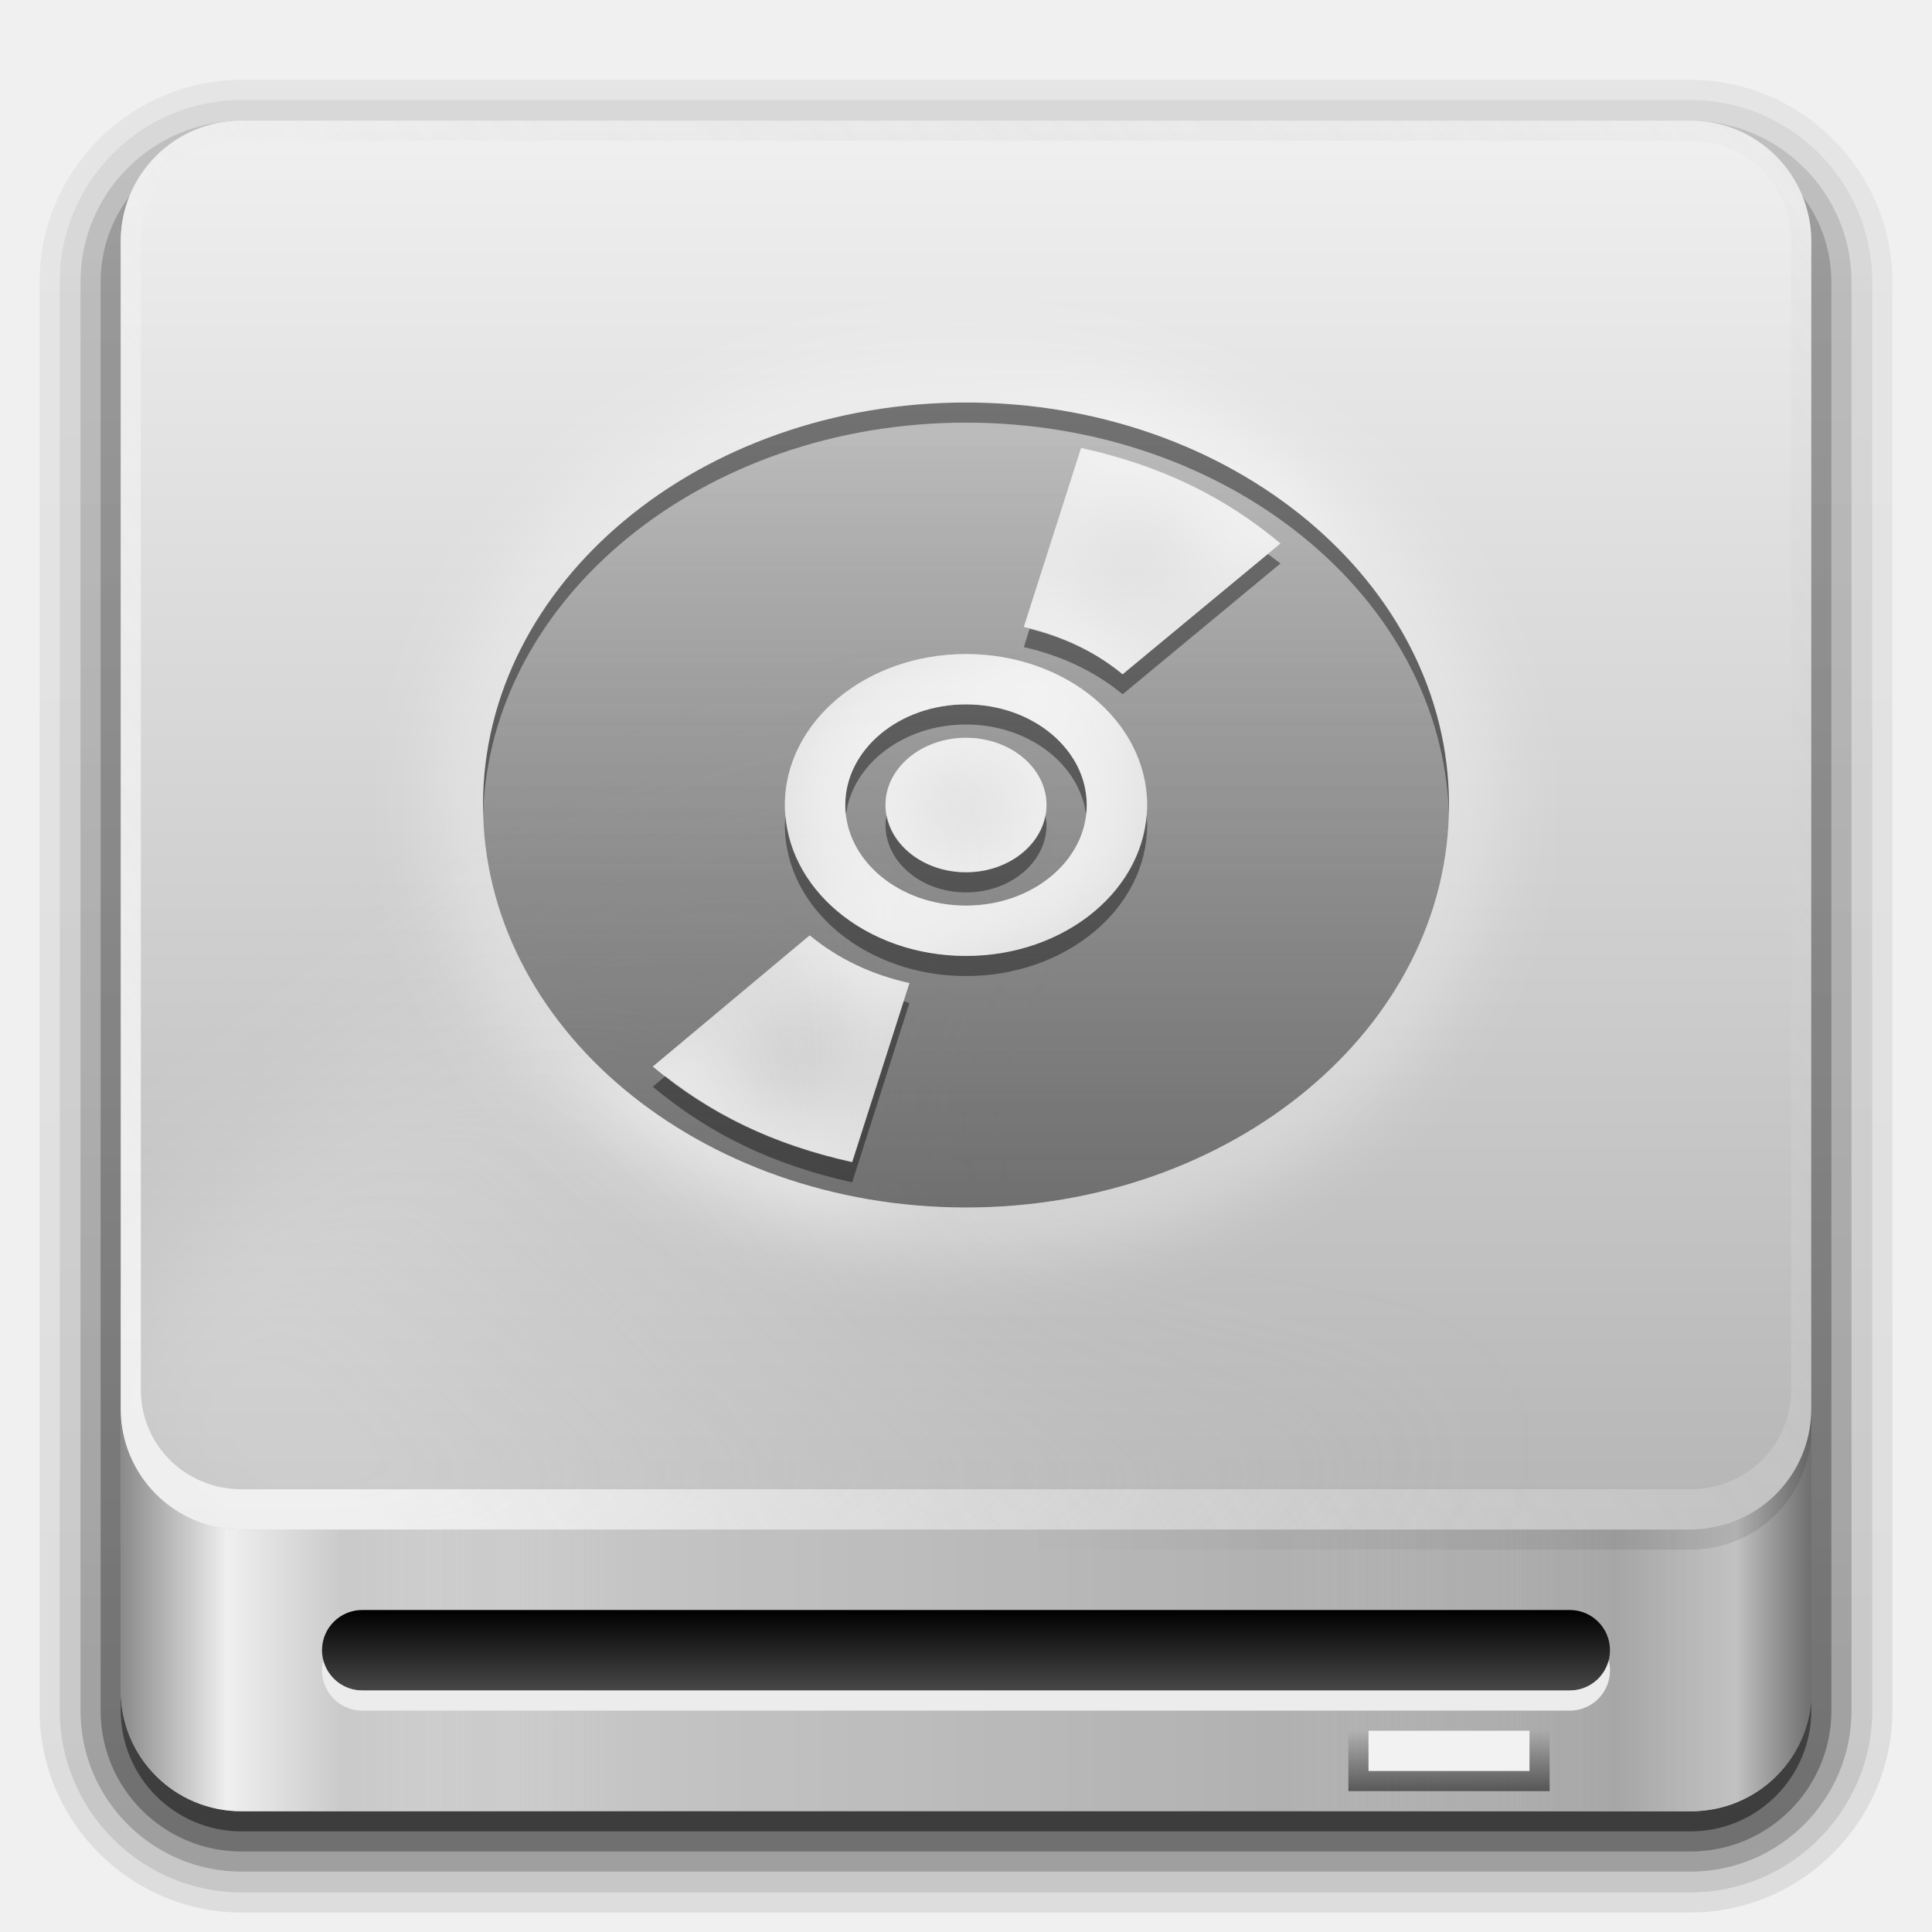
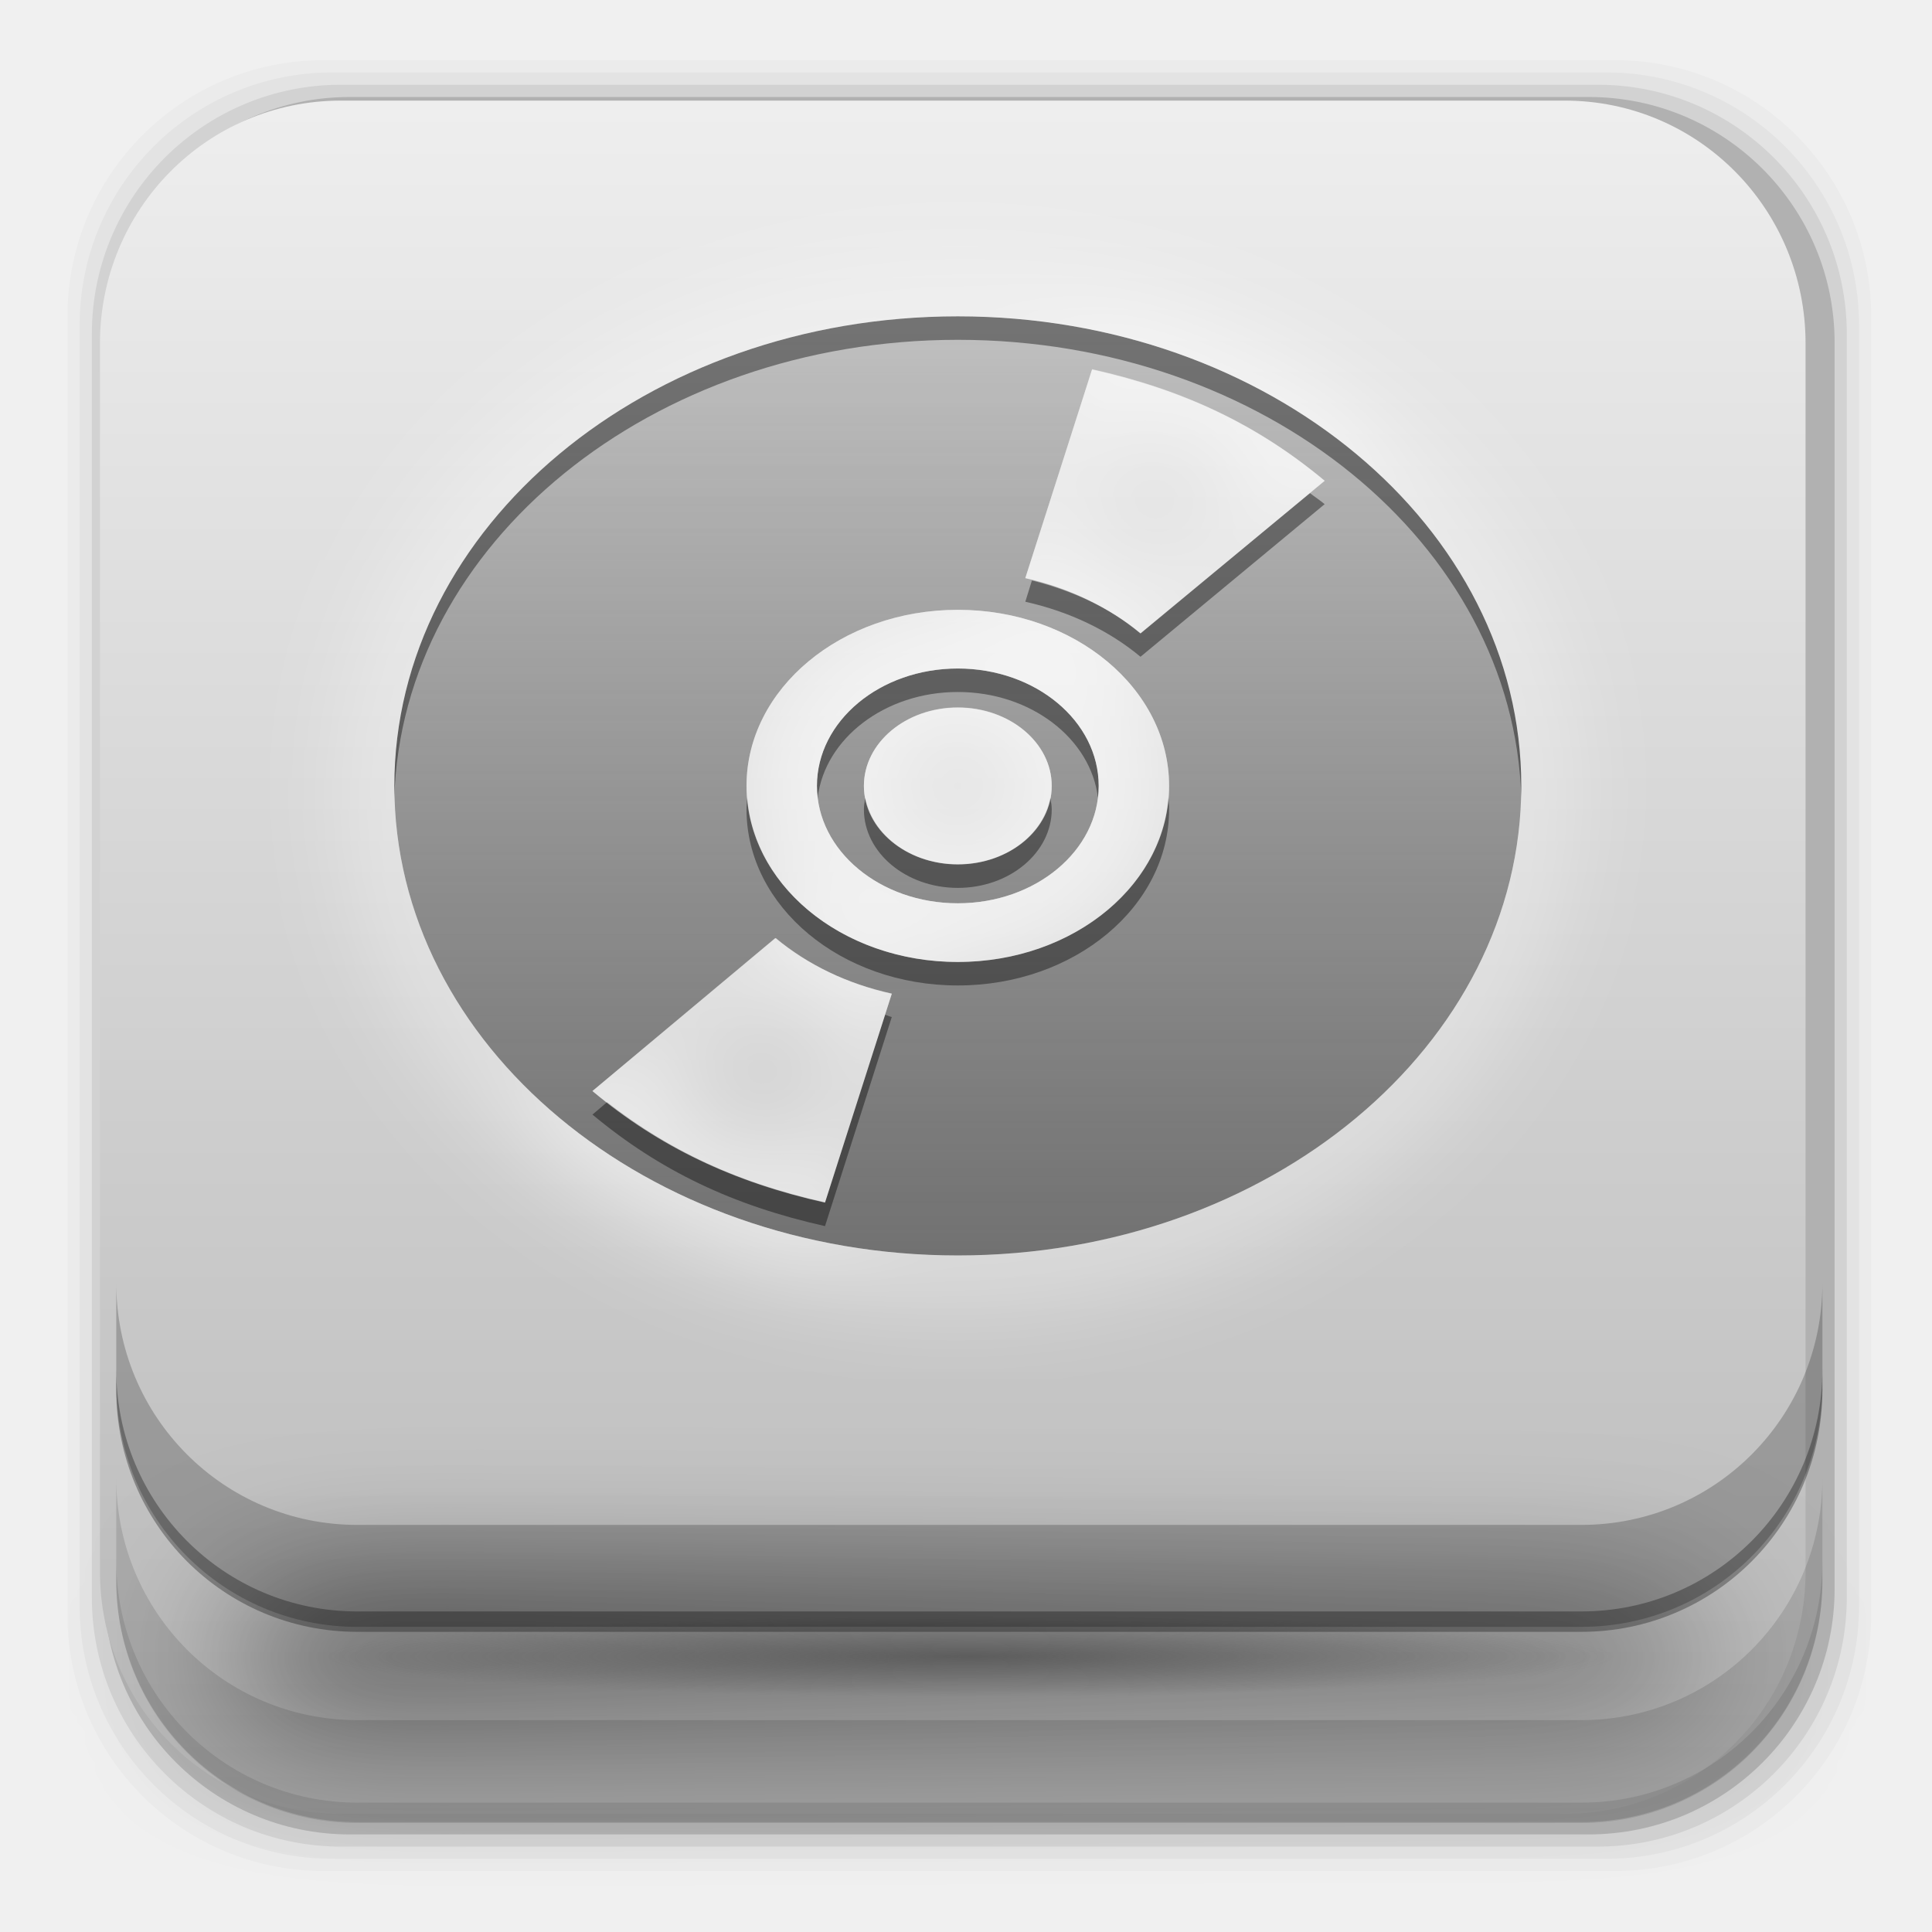
- <svg xmlns="http://www.w3.org/2000/svg" xmlns:xlink="http://www.w3.org/1999/xlink" version="1.0" width="96" height="96" id="svg2408">
-   <defs id="defs2410">
-     <linearGradient id="linearGradient3293">
-       <stop id="stop13372" style="stop-color:#ffffff;stop-opacity:1" offset="0" />
-       <stop id="stop13374" style="stop-color:#ffffff;stop-opacity:0" offset="1" />
+ <svg xmlns="http://www.w3.org/2000/svg" xmlns:xlink="http://www.w3.org/1999/xlink" id="svg2" height="96" width="96" version="1.1">
+   <defs id="defs4">
+     <filter id="filter4180" height="3.83" width="1.229" color-interpolation-filters="sRGB" y="-1.415" x="-.114">
+       <feGaussianBlur id="feGaussianBlur4182" stdDeviation="3.537" />
+     </filter>
+     <radialGradient id="radialGradient4509" gradientUnits="userSpaceOnUse" cy="84" cx="48" gradientTransform="matrix(1.0667,0,0,0.066667,-2.97996,76.71)" r="30" fx="48" fy="84" spreadMethod="pad">
+       <stop id="stop3315-4" stop-color="#4dbeff" offset="0" />
+       <stop id="stop4186" stop-color="#1379ff" stop-opacity=".65" offset=".672" />
+       <stop id="stop3317-7" stop-color="#06f" stop-opacity="0" offset="1" />
+     </radialGradient>
+     <linearGradient id="linearGradient5310" y2="78" gradientUnits="userSpaceOnUse" x2="46" gradientTransform="matrix(1.1052,0,0,1.2929,-5.313159,-5.55438)" y1="6" x1="46">
+       <stop id="stop4329" stop-color="#f0f0f0" offset="0" />
+       <stop id="stop4331" stop-color="#b4b4b4" offset="1" />
    </linearGradient>
-     <linearGradient x1="50.875" y1="34.75" x2="50.875" y2="79.819" id="linearGradient13921" xlink:href="#linearGradient3293" gradientUnits="userSpaceOnUse" />
-     <linearGradient id="linearGradient3247">
-       <stop id="stop3249" style="stop-color:#ffffff;stop-opacity:0" offset="0" />
-       <stop id="stop3255" style="stop-color:#ffdc4f;stop-opacity:0" offset="0.3" />
-       <stop id="stop3295" style="stop-color:#f685af;stop-opacity:0.439" offset="0.5" />
-       <stop id="stop3257" style="stop-color:#ffdc4f;stop-opacity:0" offset="0.7" />
-       <stop id="stop3253" style="stop-color:#ffffff;stop-opacity:0" offset="1" />
+     <filter id="filter3813" height="1.397" width="1.372" color-interpolation-filters="sRGB" y="-.198" x="-.186">
+       <feGaussianBlur id="feGaussianBlur3815" stdDeviation="2.48" />
+     </filter>
+     <linearGradient id="linearGradient3811" x1="46" gradientUnits="userSpaceOnUse" y1="6" gradientTransform="translate(100)" x2="46" y2="78">
+       <stop id="stop4329-6" stop-color="#f0f0f0" offset="0" />
+       <stop id="stop4331-5" stop-color="#b4b4b4" offset="1" />
    </linearGradient>
-     <linearGradient x1="5" y1="64" x2="123" y2="64" id="linearGradient13384" xlink:href="#linearGradient3265" gradientUnits="userSpaceOnUse" gradientTransform="matrix(-0.6533199,0.3595179,-0.3595179,-0.6533199,120.8216,97.80333)" />
-     <linearGradient id="linearGradient3265">
-       <stop id="stop3267" style="stop-color:#ffffff;stop-opacity:0" offset="0" />
-       <stop id="stop3269" style="stop-color:#add8e4;stop-opacity:0" offset="0.35" />
-       <stop id="stop3271" style="stop-color:#a3d2e0;stop-opacity:0.451" offset="0.5" />
-       <stop id="stop3273" style="stop-color:#add8e4;stop-opacity:0" offset="0.65" />
-       <stop id="stop3882" style="stop-color:#ffffff;stop-opacity:0" offset="1" />
+     <clipPath id="clipPath3807">
+       <path id="path3809" d="m112 6c-3.324 0-6 2.676-6 6v58c0 3.324 2.676 6 6 6h72c3.324 0 6-2.676 6-6v-58c0-3.324-2.676-6-6-6h-72zm36 18 16 18h-32l16-18zm-16 22h32v8h-32v-8z" fill="url(#linearGradient3811)" />
+     </clipPath>
+     <filter id="filter3174" color-interpolation-filters="sRGB">
+       <feGaussianBlur id="feGaussianBlur3176" stdDeviation="1.71" />
+     </filter>
+     <linearGradient id="ButtonShadow-7" x1="45.448" gradientUnits="userSpaceOnUse" y1="92.54" gradientTransform="scale(1.0059,0.99417)" x2="45.448" y2="7.016">
+       <stop id="stop3750-7" offset="0" />
+       <stop id="stop3752-1" stop-opacity=".588" offset="1" />
    </linearGradient>
-     <linearGradient x1="5" y1="64" x2="123" y2="64" id="linearGradient13387" xlink:href="#linearGradient3265" gradientUnits="userSpaceOnUse" gradientTransform="matrix(-0.3860327,0.6380115,-0.6380115,-0.3860327,121.5388,62.87335)" />
-     <linearGradient id="linearGradient3233">
-       <stop id="stop3235" style="stop-color:#ffffff;stop-opacity:0" offset="0" />
-       <stop id="stop3297" style="stop-color:#ffffff;stop-opacity:0" offset="0.3" />
-       <stop id="stop3241" style="stop-color:#ffffff;stop-opacity:1" offset="0.5" />
-       <stop id="stop3299" style="stop-color:#ffffff;stop-opacity:0" offset="0.7" />
-       <stop id="stop3237" style="stop-color:#ffffff;stop-opacity:0" offset="1" />
+     <linearGradient id="linearGradient4830" y2="24" gradientUnits="userSpaceOnUse" x2="48" gradientTransform="translate(0,2)" y1="51.959" x1="48">
+       <stop id="stop3769-1" stop-color="#4d4d4d" stop-opacity=".707" offset="0" />
+       <stop id="stop3771-8" stop-color="#4d4d4d" stop-opacity=".252" offset="1" style="stop-color:#4d4d4d;stop-opacity:0" />
    </linearGradient>
-     <linearGradient x1="5" y1="64" x2="123" y2="64" id="linearGradient13390" xlink:href="#linearGradient3233" gradientUnits="userSpaceOnUse" gradientTransform="matrix(0.527295,0.527295,-0.527295,0.527295,55.99998,11.50624)" />
-     <linearGradient x1="58.65" y1="122" x2="58.65" y2="5.425" id="ButtonColor" gradientUnits="userSpaceOnUse" gradientTransform="matrix(1.017241,0,0,1.017241,-1.103448,-1.103448)">
-       <stop id="stop2788" style="stop-color:#d5aed1;stop-opacity:1" offset="0" />
-       <stop id="stop2790" style="stop-color:#f9ecd2;stop-opacity:1" offset="1" />
-     </linearGradient>
-     <linearGradient x1="73.016" y1="89.131" x2="73.016" y2="34.607" id="linearGradient13393" xlink:href="#ButtonColor" gradientUnits="userSpaceOnUse" gradientTransform="matrix(1.346063,0,0,1.617023,-24.62109,-21.39326)" />
-     <linearGradient id="linearGradient3362">
-       <stop id="stop3364" style="stop-color:#4d4d4d;stop-opacity:1" offset="0" />
-       <stop id="stop3366" style="stop-color:#ffffff;stop-opacity:1" offset="1" />
-     </linearGradient>
-     <linearGradient x1="25.22" y1="61.922" x2="94.568" y2="61.922" id="linearGradient2928" xlink:href="#linearGradient3362" gradientUnits="userSpaceOnUse" />
-     <linearGradient id="linearGradient3330">
-       <stop id="stop3332" style="stop-color:#ffffff;stop-opacity:0.203" offset="0" />
-       <stop id="stop3334" style="stop-color:#ffffff;stop-opacity:0.68" offset="1" />
-     </linearGradient>
-     <linearGradient x1="26.18" y1="61.922" x2="93.608" y2="61.922" id="linearGradient2926" xlink:href="#linearGradient3330" gradientUnits="userSpaceOnUse" />
-     <linearGradient id="linearGradient3342">
-       <stop id="stop3344" style="stop-color:#000000;stop-opacity:0" offset="0" />
-       <stop id="stop3350" style="stop-color:#000000;stop-opacity:0" offset="0.85" />
-       <stop id="stop2810" style="stop-color:#000000;stop-opacity:0.656" offset="1" />
-     </linearGradient>
-     <radialGradient cx="59.894" cy="61.922" r="33.714" fx="59.894" fy="61.922" id="radialGradient2924" xlink:href="#linearGradient3342" gradientUnits="userSpaceOnUse" gradientTransform="matrix(1,0,0,0.8375435,0,10.05967)" />
-     <filter color-interpolation-filters="sRGB" id="filter3222">
-       <feGaussianBlur id="feGaussianBlur3224" stdDeviation="1.276" />
-     </filter>
-     <linearGradient x1="69.649" y1="89.131" x2="69.016" y2="34.714" id="linearGradient13399" xlink:href="#ButtonShadow" gradientUnits="userSpaceOnUse" gradientTransform="matrix(1.86627,0,0,2.223571,160.5538,-78.13725)" />
+     <linearGradient x1="105.558" y1="62.971" x2="24.668" y2="62.971" id="linearGradient3816" xlink:href="#linearGradient3767" gradientUnits="userSpaceOnUse" gradientTransform="matrix(0,0.6766374,-0.847943,0,101.3959,-4.691629)" />
    <linearGradient id="linearGradient3767">
      <stop id="stop3769" style="stop-color:#4d4d4d;stop-opacity:0.707" offset="0" />
      <stop id="stop3771" style="stop-color:#4d4d4d;stop-opacity:0.252" offset="1" />
    </linearGradient>
-     <linearGradient id="linearGradient4327">
-       <stop id="stop4329" style="stop-color:#f0f0f0;stop-opacity:1" offset="0" />
-       <stop id="stop4331" style="stop-color:#b4b4b4;stop-opacity:1" offset="1" />
-     </linearGradient>
-     <linearGradient id="linearGradient4225">
-       <stop id="stop4227" style="stop-color:#000000;stop-opacity:1" offset="0" />
-       <stop id="stop4229" style="stop-color:#484848;stop-opacity:1" offset="1" />
-     </linearGradient>
-     <linearGradient id="linearGradient3322">
-       <stop id="stop3324" style="stop-color:#7a7a7a;stop-opacity:1" offset="0" />
-       <stop id="stop3326" style="stop-color:#f9f9f9;stop-opacity:1" offset="0.203" />
-       <stop id="stop3328" style="stop-color:#c9c9c9;stop-opacity:1" offset="0.43" />
-       <stop id="stop3330" style="stop-color:#dedede;stop-opacity:0" offset="1" />
-     </linearGradient>
-     <linearGradient id="linearGradient3448">
-       <stop id="stop3450" style="stop-color:#000000;stop-opacity:1" offset="0" />
-       <stop id="stop3452" style="stop-color:#000000;stop-opacity:0" offset="1" />
-     </linearGradient>
-     <linearGradient id="linearGradient3273">
-       <stop id="stop3275" style="stop-color:#7a7a7a;stop-opacity:1" offset="0" />
-       <stop id="stop3281" style="stop-color:#f9f9f9;stop-opacity:1" offset="0.146" />
-       <stop id="stop3283" style="stop-color:#c9c9c9;stop-opacity:1" offset="0.373" />
-       <stop id="stop3277" style="stop-color:#dedede;stop-opacity:0" offset="1" />
-     </linearGradient>
-     <linearGradient id="linearGradient3220">
-       <stop id="stop3222" style="stop-color:#ffffff;stop-opacity:1" offset="0" />
-       <stop id="stop3224" style="stop-color:#bfbfbf;stop-opacity:0" offset="1" />
-     </linearGradient>
-     <linearGradient x1="45.448" y1="92.54" x2="45.448" y2="7.017" id="ButtonShadow" gradientUnits="userSpaceOnUse" gradientTransform="scale(1.005865,0.994169)">
-       <stop id="stop3750" style="stop-color:#000000;stop-opacity:1" offset="0" />
-       <stop id="stop3752" style="stop-color:#000000;stop-opacity:0.588" offset="1" />
-     </linearGradient>
-     <linearGradient id="linearGradient3737">
-       <stop id="stop3739" style="stop-color:#ffffff;stop-opacity:1" offset="0" />
-       <stop id="stop3741" style="stop-color:#ffffff;stop-opacity:0" offset="1" />
-     </linearGradient>
-     <filter color-interpolation-filters="sRGB" id="filter3174">
-       <feGaussianBlur id="feGaussianBlur3176" stdDeviation="1.71" />
+     <clipPath id="clipPath3520">
+       <path d="m 9.938,33.688 c -3.223,0 -5.844,1.784 -5.844,4 l 0,67.719 c 0,2.216 2.62,4 5.844,4 l 77.625,0 c 3.223,0 5.844,-1.784 5.844,-4 l 0,-67.719 c 0,-2.216 -2.62,-4 -5.844,-4 l -77.625,0 z M 47.906,42 c 3.432,0 6.219,2.198 6.219,4.938 0,2.182 -1.764,4.054 -4.219,4.719 l 0,3.562 c 0.015,0.498 0.299,1.067 0.688,1.469 0.1,0.075 8.192,6.2 8.219,6.219 0.008,0.006 0.023,-0.007 0.031,0 0.024,0.018 0.046,0.049 0.062,0.062 0.004,0.004 0.024,-0.006 0.031,0 0.007,0.006 0.031,0.062 0.031,0.062 2.6e-5,2.9e-5 0.062,0.062 0.062,0.062 0,0 10e-7,0.031 0,0.031 0.012,0.01 0.02,0.021 0.031,0.031 1.096,0.989 2,2.355 2,3.812 l 0,4.094 C 62.786,71.69 64,73.086 64,74.719 c 0,2.22 -2.204,4.031 -4.938,4.031 -2.733,0 -4.969,-1.811 -4.969,-4.031 0,-1.655 1.236,-3.072 3,-3.688 -2.35e-4,-1.047 -10e-7,-2.379 0,-4.094 -0.014,-0.498 -0.297,-1.035 -0.688,-1.438 l -6.5,-4.938 0,28.125 4.469,0 L 48,98 l -6.375,-9.312 4.312,0 0,-21.969 -6.531,4.938 c -0.395,0.406 -0.673,0.909 -0.688,1.406 0,2.101 0,2.98 0,3.812 l 2.812,0 0,7.906 -9.531,0 0,-7.906 2.781,0 0,-3.75 c 0,-1.442 0.889,-2.794 1.969,-3.781 0,0 0.021,-0.012 0.031,-0.031 0.004,-0.004 -0.004,-0.027 0,-0.031 0,0 0.031,-0.031 0.031,-0.031 1.5e-5,-2.1e-5 0.031,-0.031 0.031,-0.031 2.03e-4,-2.43e-4 0.055,-0.087 0.062,-0.094 0.005,-0.004 -0.005,-0.027 0,-0.031 0.015,-0.013 0.071,-0.014 0.094,-0.031 0.008,-0.011 0.023,-0.025 0.031,-0.031 0.016,-0.012 0.032,-0.008 0.062,-0.031 0.062,-0.047 0.167,-0.132 0.281,-0.219 0.229,-0.173 0.517,-0.425 0.906,-0.719 0.779,-0.588 1.839,-1.343 2.875,-2.125 2.046,-1.545 4.044,-3.088 4.094,-3.125 0.393,-0.403 0.672,-0.909 0.688,-1.406 l 0,-6.156 c -0.003,-0.044 -4.59e-4,-0.022 0,-0.031 4.59e-4,-0.009 -10e-7,-0.038 0,-0.031 l 0,-3.531 C 43.482,50.992 41.688,49.12 41.688,46.938 41.688,44.198 44.473,42 47.906,42 Z" id="path3522" style="fill:#ffffff;fill-opacity:1;fill-rule:nonzero;stroke:none" />
+     </clipPath>
+     <filter style="color-interpolation-filters:sRGB" x="-0.242" y="-0.143" width="1.483" height="1.287" id="filter3536">
+       <feGaussianBlur id="feGaussianBlur3538" stdDeviation="3.525" />
    </filter>
-     <linearGradient x1="36.357" y1="6" x2="36.357" y2="63.893" id="linearGradient3188" xlink:href="#linearGradient3737" gradientUnits="userSpaceOnUse" />
-     <linearGradient x1="46" y1="6" x2="46" y2="78" id="linearGradient3179" xlink:href="#linearGradient4327" gradientUnits="userSpaceOnUse" />
-     <linearGradient x1="6" y1="77.094" x2="32" y2="77.094" id="linearGradient3279" xlink:href="#linearGradient3322" gradientUnits="userSpaceOnUse" />
-     <linearGradient x1="6" y1="77.094" x2="32.031" y2="77.094" id="linearGradient3287" xlink:href="#linearGradient3273" gradientUnits="userSpaceOnUse" gradientTransform="matrix(-1,0,0,1,96.03061,0)" />
-     <linearGradient x1="6" y1="75.5" x2="45.219" y2="75.5" id="linearGradient3454" xlink:href="#linearGradient3448" gradientUnits="userSpaceOnUse" gradientTransform="matrix(-1,0,0,1,96,-2)" />
-     <linearGradient x1="90" y1="81.915" x2="21.335" y2="81.915" id="linearGradient3460" xlink:href="#linearGradient3448" gradientUnits="userSpaceOnUse" />
-     <linearGradient x1="18.743" y1="8.047" x2="109.193" y2="68.517" id="linearGradient3551" xlink:href="#linearGradient3220" gradientUnits="userSpaceOnUse" gradientTransform="matrix(1,0,0,-1,0,84)" />
-     <linearGradient x1="15.656" y1="69.394" x2="46.595" y2="39.821" id="linearGradient3781" xlink:href="#linearGradient3220" gradientUnits="userSpaceOnUse" gradientTransform="matrix(1.116561,0,0,1.116561,0.8046986,-5.675908)" />
-     <clipPath id="clipPath3785">
-       <rect width="84" height="72" rx="6" ry="6" x="6" y="6" id="rect3787" style="fill:#ffffff;fill-opacity:1;fill-rule:nonzero;stroke:none" />
-     </clipPath>
-     <filter x="-0.123" y="-0.18" width="1.245" height="1.36" color-interpolation-filters="sRGB" id="filter3829">
-       <feGaussianBlur id="feGaussianBlur3831" stdDeviation="3.549" />
-     </filter>
-     <linearGradient x1="46.178" y1="80" x2="46.178" y2="84.029" id="linearGradient3317" xlink:href="#linearGradient4225" gradientUnits="userSpaceOnUse" />
-     <linearGradient x1="71.672" y1="89" x2="71.672" y2="85.982" id="linearGradient3338" xlink:href="#linearGradient3448" gradientUnits="userSpaceOnUse" />
-     <linearGradient x1="5" y1="64" x2="123" y2="64" id="linearGradient3908" xlink:href="#linearGradient3247" gradientUnits="userSpaceOnUse" gradientTransform="matrix(-0.527295,0.5272951,-0.5272951,-0.527295,123.4937,78.99999)" />
+     <linearGradient xlink:href="#ButtonShadow-7" id="linearGradient4196" x1="2.641" y1="82.31" x2="93.8" y2="82.31" gradientUnits="userSpaceOnUse" />
+     <radialGradient xlink:href="#linearGradient4830" id="radialGradient4200" cx="48.22" cy="82.31" fx="48.22" fy="82.31" r="32" gradientTransform="matrix(1,0,0,0.0625,0,77.16562)" gradientUnits="userSpaceOnUse" />
    <linearGradient x1="52.929" y1="60" x2="52.929" y2="19.987" id="linearGradient3381" xlink:href="#linearGradient3767" gradientUnits="userSpaceOnUse" gradientTransform="translate(0,2.5000001e-6)" />
    <clipPath id="clipPath3403">
      <path d="m -72.688,6.906 0,67.5 82.344,0 0,-67.5 -82.344,0 z M -32,20 c 13.248,0 24,8.96 24,20 0,11.04 -10.752,20 -24,20 -13.248,0 -24,-8.96 -24,-20 0,-11.04 10.752,-20 24,-20 z m 5.719,2.25 -2.844,8.906 c 1.884,0.423 3.566,1.227 4.906,2.344 L -16.375,27 c -2.867,-2.389 -5.99,-3.876 -9.906,-4.75 z M -32,32.5 c -4.968,0 -9,3.36 -9,7.5 0,4.14 4.032,7.5 9,7.5 4.968,0 9,-3.36 9,-7.5 0,-4.14 -4.032,-7.5 -9,-7.5 z m 0,2.5 c 3.312,0 6,2.24 6,5 -1e-6,2.76 -2.688,5 -6,5 -3.312,-10e-7 -6,-2.24 -6,-5 0,-2.76 2.688,-5 6,-5 z m 0,1.656 c -2.208,0 -4,1.504 -4,3.344 0,1.84 1.792,3.344 4,3.344 2.208,0 4,-1.504 4,-3.344 0,-1.84 -1.792,-3.344 -4,-3.344 z M -39.781,46.5 -47.562,53 c 2.867,2.389 5.99,3.876 9.906,4.75 l 2.844,-8.906 C -36.713,48.426 -38.398,47.622 -39.75,46.5 l -0.031,0 z" id="path3405" style="fill:#ffffff;fill-opacity:1;fill-rule:nonzero;stroke:none" />
    </clipPath>
-     <filter x="-0.11" y="-0.131" width="1.221" height="1.263" color-interpolation-filters="sRGB" id="filter3407">
+     <filter style="color-interpolation-filters:sRGB" x="-0.11" y="-0.131" width="1.221" height="1.263" id="filter3407">
      <feGaussianBlur id="feGaussianBlur3409" stdDeviation="2.3" />
    </filter>
-     <linearGradient x1="45.448" y1="92.54" x2="45.448" y2="7.017" id="ButtonShadow-0" gradientUnits="userSpaceOnUse" gradientTransform="matrix(1.005865,0,0,0.994169,100,0)">
-       <stop id="stop3750-8" style="stop-color:#000000;stop-opacity:1" offset="0" />
-       <stop id="stop3752-5" style="stop-color:#000000;stop-opacity:0.588" offset="1" />
-     </linearGradient>
-     <linearGradient x1="32.251" y1="6.132" x2="32.251" y2="90.239" id="linearGradient3780" xlink:href="#ButtonShadow-0" gradientUnits="userSpaceOnUse" gradientTransform="matrix(1.02381,0,0,1.011905,-1.142857,-98.07143)" />
-     <linearGradient x1="32.251" y1="6.132" x2="32.251" y2="90.239" id="linearGradient3772" xlink:href="#ButtonShadow-0" gradientUnits="userSpaceOnUse" gradientTransform="matrix(1.02381,0,0,1.011905,-1.142857,-98.07143)" />
-     <linearGradient x1="32.251" y1="6.132" x2="32.251" y2="90.239" id="linearGradient3725" xlink:href="#ButtonShadow-0" gradientUnits="userSpaceOnUse" gradientTransform="matrix(1.02381,0,0,1.011905,-1.142857,-98.07143)" />
-     <linearGradient x1="32.251" y1="6.132" x2="32.251" y2="90.239" id="linearGradient3721" xlink:href="#ButtonShadow-0" gradientUnits="userSpaceOnUse" gradientTransform="translate(0,-97)" />
-     <linearGradient x1="32.251" y1="6.132" x2="32.251" y2="90.239" id="linearGradient2918" xlink:href="#ButtonShadow-0" gradientUnits="userSpaceOnUse" gradientTransform="matrix(1.02381,0,0,1.011905,-1.142857,-98.07143)" />
  </defs>
-   <g id="layer2" style="display:none">
-     <rect width="86" height="85" rx="6" ry="6" x="5" y="7" id="rect3745" style="opacity:0.9;fill:url(#ButtonShadow);fill-opacity:1;fill-rule:nonzero;stroke:none;filter:url(#filter3174)" />
+   <rect style="fill-opacity:0.02" x="3.353" y="2.99" width="89.624" height="89.978" ry="12.724" id="rect5263-0" />
+   <rect style="fill-opacity:0.039" x="3.959" y="3.6" width="88.413" height="88.762" ry="12.552" id="rect5261-6" />
+   <rect style="fill-opacity:0.078" x="4.564" y="4.21" width="87.202" height="87.546" ry="12.38" id="rect5259-9" />
+   <rect style="fill-opacity:0.157" x="5.17" y="4.82" width="85.991" height="86.33" ry="12.208" id="rect5257-5" />
+   <path style="fill:url(#linearGradient5310)" d="m 16.936,4.999 c -6.642,0 -11.969,5.395 -11.969,12.063 l 2e-4,61.031 c 0,6.668 5.327,12.031 11.969,12.031 l 60.812,0 c 6.642,0 11.969,-5.363 11.969,-12.031 l 0,-61.031 c 0,-6.668 -5.327,-12.063 -11.969,-12.063 l -60.812,2e-4 z" id="rect3171" />
+   <path style="fill-opacity:0.118" d="m 5.776,73.44 0,5.066 c 0,6.668 5.343,12.032 11.985,12.032 l 60.809,0 c 6.642,0 11.985,-5.364 11.985,-12.032 l 0,-5.066 c 0,6.668 -5.343,12.032 -11.985,12.032 l -60.809,0 c -6.642,0 -11.985,-5.364 -11.985,-12.032 z" id="rect5265-0" />
+   <path style="fill-opacity:0.098" d="m 5.776,77.54 0,1.013 c 0,6.668 5.343,12.032 11.985,12.032 l 60.809,0 c 6.642,0 11.985,-5.364 11.985,-12.032 l 0,-1.013 c 0,6.668 -5.343,12.032 -11.985,12.032 l -60.809,0 c -6.642,0 -11.985,-5.364 -11.985,-12.032 z" id="path5252-0" />
+   <rect id="rect3323" rx="6.744" ry="6" height="6" width="74.179" y="79.31" x="11.131" style="opacity:0.6;fill:url(#linearGradient4196);filter:url(#filter4180);fill-opacity:1.0" />
+   <rect id="rect3311" rx="5.818" ry="4" height="4" width="64" y="80.31" x="16.22" style="fill:url(#radialGradient4200);fill-opacity:1" />
+   <g style="display:none" transform="translate(197.01,2.66)" display="none" id="layer2">
+     <rect style="opacity:0.9;fill:url(#ButtonShadow-7);filter:url(#filter3174)" x="5" y="7" width="86" height="85" ry="6" rx="6" id="rect3745" />
  </g>
-   <g id="layer7" style="display:inline">
-     <path d="m 12,-95.031 c -5.511,0 -10.031,4.52 -10.031,10.031 l 0,71 c 0,5.511 4.52,10.031 10.031,10.031 l 72,0 c 5.511,0 10.031,-4.52 10.031,-10.031 l 0,-71 c 0,-5.511 -4.52,-10.031 -10.031,-10.031 l -72,0 z" transform="scale(1,-1)" id="path3786" style="opacity:0.08;fill:url(#linearGradient2918);fill-opacity:1;fill-rule:nonzero;stroke:none;display:inline" />
-     <path d="m 12,-94.031 c -4.972,0 -9.031,4.06 -9.031,9.031 l 0,71 c 0,4.972 4.06,9.031 9.031,9.031 l 72,0 c 4.972,0 9.031,-4.06 9.031,-9.031 l 0,-71 c 0,-4.972 -4.06,-9.031 -9.031,-9.031 l -72,0 z" transform="scale(1,-1)" id="path3778" style="opacity:0.1;fill:url(#linearGradient3780);fill-opacity:1;fill-rule:nonzero;stroke:none;display:inline" />
-     <path d="m 12,-93 c -4.409,0 -8,3.591 -8,8 l 0,71 c 0,4.409 3.591,8 8,8 l 72,0 c 4.409,0 8,-3.591 8,-8 l 0,-71 c 0,-4.409 -3.591,-8 -8,-8 l -72,0 z" transform="scale(1,-1)" id="path3770" style="opacity:0.2;fill:url(#linearGradient3772);fill-opacity:1;fill-rule:nonzero;stroke:none;display:inline" />
-     <rect width="86" height="85" rx="7" ry="7" x="5" y="-92" transform="scale(1,-1)" id="rect3723" style="opacity:0.3;fill:url(#linearGradient3725);fill-opacity:1;fill-rule:nonzero;stroke:none;display:inline" />
-     <rect width="84" height="84" rx="6" ry="6" x="6" y="-91" transform="scale(1,-1)" id="rect3716" style="opacity:0.45;fill:url(#linearGradient3721);fill-opacity:1;fill-rule:nonzero;stroke:none;display:inline" />
-   </g>
-   <g id="layer1">
-     <path d="M 12,6 C 8.676,6 6,8.676 6,12 l 0,2 0,68 0,2 c 0,0.335 0.041,0.651 0.094,0.969 0.049,0.296 0.097,0.597 0.188,0.875 0.01,0.03 0.021,0.064 0.031,0.094 0.099,0.288 0.235,0.547 0.375,0.812 0.145,0.274 0.316,0.536 0.5,0.781 0.184,0.246 0.374,0.473 0.594,0.688 0.44,0.428 0.943,0.815 1.5,1.094 0.279,0.14 0.573,0.247 0.875,0.344 -0.256,-0.1 -0.487,-0.236 -0.719,-0.375 -0.007,-0.004 -0.024,0.004 -0.031,0 -0.032,-0.019 -0.062,-0.043 -0.094,-0.062 -0.12,-0.077 -0.231,-0.164 -0.344,-0.25 -0.106,-0.081 -0.213,-0.161 -0.312,-0.25 -0.178,-0.161 -0.347,-0.345 -0.5,-0.531 -0.108,-0.13 -0.218,-0.265 -0.312,-0.406 -0.025,-0.038 -0.038,-0.086 -0.062,-0.125 -0.065,-0.103 -0.13,-0.205 -0.188,-0.312 -0.101,-0.195 -0.206,-0.416 -0.281,-0.625 -0.008,-0.022 -0.024,-0.041 -0.031,-0.062 C 7.249,86.564 7.245,86.469 7.219,86.375 7.188,86.268 7.148,86.172 7.125,86.062 7.052,85.721 7,85.364 7,85 L 7,83 7,15 7,13 C 7,10.218 9.218,8 12,8 l 2,0 68,0 2,0 c 2.782,0 5,2.218 5,5 l 0,2 0,68 0,2 c 0,0.364 -0.052,0.721 -0.125,1.062 -0.044,0.207 -0.088,0.398 -0.156,0.594 -0.008,0.022 -0.023,0.041 -0.031,0.062 -0.063,0.174 -0.138,0.367 -0.219,0.531 -0.042,0.083 -0.079,0.17 -0.125,0.25 -0.055,0.097 -0.127,0.188 -0.188,0.281 -0.094,0.141 -0.205,0.276 -0.312,0.406 -0.143,0.174 -0.303,0.347 -0.469,0.5 -0.011,0.01 -0.02,0.021 -0.031,0.031 -0.138,0.126 -0.285,0.234 -0.438,0.344 -0.103,0.073 -0.204,0.153 -0.312,0.219 -0.007,0.004 -0.024,-0.004 -0.031,0 -0.232,0.139 -0.463,0.275 -0.719,0.375 0.302,-0.097 0.596,-0.204 0.875,-0.344 0.557,-0.279 1.06,-0.666 1.5,-1.094 0.22,-0.214 0.409,-0.442 0.594,-0.688 0.184,-0.246 0.355,-0.508 0.5,-0.781 0.14,-0.265 0.276,-0.525 0.375,-0.812 0.01,-0.031 0.021,-0.063 0.031,-0.094 0.09,-0.278 0.139,-0.579 0.188,-0.875 C 89.959,84.651 90,84.335 90,84 l 0,-2 0,-68 0,-2 C 90,8.676 87.324,6 84,6 L 12,6 z" id="rect3728" style="opacity:0.5;fill:url(#linearGradient3188);fill-opacity:1;fill-rule:nonzero;stroke:none" />
-     <path d="M 90,64.188 90,84 c 0,3.324 -2.676,6 -6,6 L 12,90 C 8.676,90 6,87.324 6,84 l 0,-19.812 84,0 z" id="rect3243" style="fill:#cacaca;fill-opacity:1;fill-rule:nonzero;stroke:none" />
-     <path d="m 90.031,64.188 0,19.812 c 0,3.324 -2.676,6 -6,6 L 64,90 l 0,-25.812 26.031,0 z" id="path3285" style="opacity:0.8;fill:url(#linearGradient3287);fill-opacity:1;fill-rule:nonzero;stroke:none" />
-     <path d="M 6,64.188 6,84 c 0,3.324 2.676,6 6,6 l 20,0 0,-25.812 -26,0 z" id="path3263" style="opacity:0.8;fill:url(#linearGradient3279);fill-opacity:1;fill-rule:nonzero;stroke:none" />
-     <path d="M 90,64.188 90,84 c 0,3.324 -2.676,6 -6,6 L 12,90 C 8.676,90 6,87.324 6,84 l 0,-19.812 84,0 z" id="path3299" style="opacity:0.2;fill:url(#linearGradient3460);fill-opacity:1;fill-rule:nonzero;stroke:none" />
-     <rect width="64" height="4" rx="2" ry="2" x="16" y="80" id="rect3308" style="fill:url(#linearGradient3317);fill-opacity:1;fill-rule:nonzero;stroke:none" />
-     <path d="M 16.062,82.5 C 16.022,82.66 16,82.827 16,83 c 0,1.108 0.892,2 2,2 l 60,0 c 1.108,0 2,-0.892 2,-2 0,-0.173 -0.022,-0.34 -0.062,-0.5 C 79.716,83.364 78.935,84 78,84 l -60,0 c -0.935,0 -1.716,-0.636 -1.938,-1.5 z" id="rect3319" style="fill:#ececec;fill-opacity:1;fill-rule:nonzero;stroke:none" />
-     <rect width="10" height="3.947" rx="0" ry="0" x="67" y="85.053" id="rect3330" style="opacity:0.5;fill:url(#linearGradient3338);fill-opacity:1;fill-rule:nonzero;stroke:none" />
-     <rect width="8" height="2" x="68" y="86" id="rect3328" style="fill:#f2f2f2;fill-opacity:1;fill-rule:nonzero;stroke:none" />
-   </g>
-   <g id="layer3" style="display:inline">
-     <rect width="84" height="70" rx="6" ry="6" x="6" y="6" id="rect3171" style="fill:url(#linearGradient3179);fill-opacity:1;fill-rule:nonzero;stroke:none" />
-     <path d="M 12,76 C 8.676,76 6,73.324 6,70 L 6,12 C 6,8.676 8.676,6 12,6 l 72,0 c 3.324,0 6,2.676 6,6 l 0,58 c 0,3.324 -2.676,6 -6,6 l -72,0 z m 0,-2 72,0 c 2.782,0 5,-2.195 5,-4.938 l 0,-57.125 C 89,9.195 86.782,7 84,7 L 12,7 C 9.218,7 7,9.195 7,11.938 l 0,57.125 C 7,71.805 9.218,74 12,74 z" id="rect3213" style="opacity:0.7;fill:url(#linearGradient3551);fill-opacity:1;fill-rule:nonzero;stroke:none" />
-     <path d="m 90,70 0,1 c 0,3.324 -2.676,6 -6,6 L 12,77 C 8.676,77 6,74.324 6,71 l 0,-1 c 0,2.985 2.153,5.435 5,5.906 C 11.327,75.972 11.652,76 12,76 l 72,0 c 0.166,0 0.337,-0.018 0.5,-0.031 0.042,-0.004 0.084,0.005 0.125,0 0.128,-0.013 0.25,-0.042 0.375,-0.062 C 87.847,75.435 90,72.985 90,70 z" id="path3443" style="opacity:0.1;fill:url(#linearGradient3454);fill-opacity:1;fill-rule:nonzero;stroke:none" />
-     <path d="M 72.786,73.317 C 37.498,71.66 32.656,60.57 56.214,35.566 29.559,43.998 16.948,55.855 7.58,63.939 -2.37,72.602 6.989,83.78 17.934,82.852 c 11.343,-0.007 45.802,-2.098 54.851,-9.535 z" transform="translate(0,-2)" clip-path="url(#clipPath3785)" id="path3295" style="opacity:0.3;fill:url(#linearGradient3781);fill-opacity:1;fill-rule:evenodd;stroke:none;filter:url(#filter3829)" />
-   </g>
-   <g id="layer4" style="display:inline">
-     <path d="m 48,20 c -13.248,0 -24,8.96 -24,20 0,11.04 10.752,20 24,20 13.248,10e-7 24,-8.96 24,-20 C 72,28.96 61.248,20 48,20 z m 5.719,2.266 c 3.916,0.874 7.039,2.35 9.906,4.74 l -7.844,6.51 C 54.441,32.399 52.759,31.569 50.875,31.146 l 2.844,-8.88 z M 48,32.5 c 4.968,-10e-7 9,3.36 9,7.5 -10e-7,4.14 -4.032,7.5 -9,7.5 -4.968,10e-7 -9,-3.36 -9,-7.5 10e-7,-4.14 4.032,-7.5 9,-7.5 z m 0,2.5 c -3.312,-10e-7 -6,2.24 -6,5 0,2.76 2.688,5 6,5 3.312,10e-7 6,-2.24 6,-5 0,-2.76 -2.688,-5 -6,-5 z m 0,1.667 c 2.208,0 4,1.493 4,3.333 0,1.84 -1.792,3.333 -4,3.333 C 45.792,43.333 44,41.84 44,40 c 10e-7,-1.84 1.792,-3.333 4,-3.333 z m -7.781,9.818 0.031,0 c 1.352,1.122 3.037,1.952 4.938,2.37 l -2.844,8.88 c -3.916,-0.875 -7.039,-2.35 -9.906,-4.74 l 7.781,-6.51 z" id="path3340" style="fill:url(#linearGradient3381);fill-opacity:1;fill-rule:nonzero;stroke:none" />
-     <path d="m 48,20 c -13.248,0 -24,8.96 -24,20 0,0.167 -0.005,0.334 0,0.5 C 24.319,29.691 34.953,21 48,21 61.047,21 71.681,29.691 72,40.5 72.005,40.334 72,40.167 72,40 72,28.96 61.248,20 48,20 z M 63,27.531 55.781,33.5 c -1.271,-1.059 -2.859,-1.809 -4.625,-2.25 L 50.875,32.156 c 1.884,0.423 3.566,1.227 4.906,2.344 L 63.625,28 C 63.422,27.831 63.205,27.691 63,27.531 z M 48,35 c -3.312,-10e-7 -6,2.24 -6,5 0,0.172 0.011,0.332 0.031,0.5 C 42.339,37.98 44.895,36 48,36 c 3.105,0 5.661,1.98 5.969,4.5 C 53.989,40.332 54,40.172 54,40 54,37.24 51.312,35 48,35 z m -8.969,5.5 C 39.019,40.663 39,40.834 39,41 c 0,4.14 4.032,7.5 9,7.5 4.968,0 9,-3.36 9,-7.5 0,-0.166 -0.019,-0.337 -0.031,-0.5 -0.305,3.91 -4.2,7 -8.969,7 -4.769,10e-7 -8.664,-3.09 -8.969,-7 z m 5.031,0 C 44.031,40.668 44,40.825 44,41 c 0,1.84 1.792,3.344 4,3.344 2.208,0 4,-1.504 4,-3.344 0,-0.175 -0.031,-0.332 -0.062,-0.5 -0.297,1.596 -1.939,2.844 -3.938,2.844 -1.998,-2e-6 -3.641,-1.248 -3.938,-2.844 z m 0.844,9.25 -2.562,8 C 38.704,56.937 35.763,55.571 33.062,53.469 L 32.438,54 c 2.867,2.389 5.99,3.876 9.906,4.75 L 45.188,49.844 C 45.089,49.822 45.004,49.774 44.906,49.75 z" id="path3383" style="opacity:0.4;fill:#000000;fill-opacity:1;fill-rule:nonzero;stroke:none" />
-     <path d="m -32,20 c -13.248,0 -24,8.96 -24,20 0,11.04 10.752,20 24,20 13.248,10e-7 24,-8.96 24,-20 0,-11.04 -10.752,-20 -24,-20 z m 5.719,2.266 c 3.916,0.874 7.039,2.35 9.906,4.74 l -7.844,6.51 c -1.341,-1.117 -3.022,-1.946 -4.906,-2.37 l 2.844,-8.88 z M -32,32.5 c 4.968,-10e-7 9,3.36 9,7.5 -1e-6,4.14 -4.032,7.5 -9,7.5 -4.968,10e-7 -9,-3.36 -9,-7.5 10e-7,-4.14 4.032,-7.5 9,-7.5 z m 0,2.5 c -3.312,-10e-7 -6,2.24 -6,5 0,2.76 2.688,5 6,5 3.312,10e-7 6,-2.24 6,-5 0,-2.76 -2.688,-5 -6,-5 z m 0,1.667 c 2.208,0 4,1.493 4,3.333 0,1.84 -1.792,3.333 -4,3.333 C -34.208,43.333 -36,41.84 -36,40 c 10e-7,-1.84 1.792,-3.333 4,-3.333 z m -7.781,9.818 0.031,0 c 1.352,1.122 3.037,1.952 4.938,2.37 l -2.844,8.88 c -3.916,-0.875 -7.039,-2.35 -9.906,-4.74 l 7.781,-6.51 z" transform="translate(80,0)" clip-path="url(#clipPath3403)" id="path3401" style="opacity:0.8;fill:none;stroke:#ffffff;stroke-width:2;stroke-linecap:square;stroke-linejoin:miter;stroke-miterlimit:4;stroke-opacity:1;stroke-dasharray:none;stroke-dashoffset:0;filter:url(#filter3407)" />
-   </g>
-   <g id="layer5" style="display:none">
-     <g transform="matrix(0.7071823,0,0,0.7071823,23.39779,-22.71212)" id="g3836" style="display:inline">
-       <path d="m 272.332,-0.949 c -33.672,0 -61,27.104 -61,60.5 0,33.396 27.328,60.5 61,60.5 33.672,0 61,-27.104 61,-60.5 0,-33.396 -27.328,-60.5 -61,-60.5 z m 0,40 c 11.316,-1e-6 20.5,9.184 20.5,20.5 0,11.316 -9.184,20.5 -20.5,20.5 -11.316,0 -20.5,-9.184 -20.5,-20.5 0,-11.316 9.184,-20.5 20.5,-20.5 z" transform="matrix(0.7418033,0,0,0.7561984,-146.0169,35.21739)" id="path3185" style="opacity:0.6;fill:url(#linearGradient13399);fill-opacity:1;fill-rule:evenodd;stroke:none;display:inline;filter:url(#filter3222)" />
-       <path d="m 56,58.416 c -11.216,0 -20.321,9.105 -20.321,20.321 0,11.216 9.105,20.321 20.321,20.321 11.216,0 20.321,-9.105 20.321,-20.321 0,-11.216 -9.105,-20.321 -20.321,-20.321 z m 0,14.355 c 3.293,0 5.966,2.673 5.966,5.966 0,3.293 -2.673,5.966 -5.966,5.966 -3.293,0 -5.966,-2.673 -5.966,-5.966 0,-3.293 2.673,-5.966 5.966,-5.966 z" id="path3307" style="opacity:0.3;fill:#ffffff;fill-opacity:1;fill-rule:evenodd;stroke:none;display:inline" />
-       <path d="m 92.58,61.922 a 32.686,27.208 0 1 1 -65.371,0 32.686,27.208 0 1 1 65.371,0 z" transform="matrix(0,0.3764414,-0.4522185,0,84.00238,56.18992)" id="path3328" style="opacity:0.5;fill:url(#radialGradient2924);fill-opacity:1;fill-rule:evenodd;stroke:url(#linearGradient2926);stroke-width:3.427;stroke-linecap:round;stroke-linejoin:miter;stroke-miterlimit:4;stroke-opacity:1;stroke-dasharray:none;stroke-dashoffset:0;display:inline" />
-       <path d="m 92.58,61.922 a 32.686,27.208 0 1 1 -65.371,0 32.686,27.208 0 1 1 65.371,0 z" transform="matrix(0,0.1711097,-0.2055537,0,68.72834,68.48805)" id="path3352" style="opacity:0.6;fill:none;stroke:url(#linearGradient2928);stroke-width:7.54;stroke-linecap:round;stroke-linejoin:miter;stroke-miterlimit:4;stroke-opacity:1;stroke-dasharray:none;stroke-dashoffset:0;display:inline" />
-       <path d="m 56,34.74 c -24.286,0 -43.997,19.711 -43.997,43.997 0,24.286 19.711,43.997 43.997,43.997 24.286,0 43.997,-19.711 43.997,-43.997 0,-24.286 -19.711,-43.997 -43.997,-43.997 z m 0,28.337 c 8.644,-1e-6 15.66,7.016 15.66,15.66 0,8.644 -7.016,15.66 -15.66,15.66 -8.644,-2e-6 -15.66,-7.016 -15.66,-15.66 0,-8.644 7.016,-15.66 15.66,-15.66 z" id="path3170" style="fill:url(#linearGradient13393);fill-opacity:1;fill-rule:evenodd;stroke:none;display:inline" />
-       <path d="m 87.11,47.89 c -17.173,-17.173 -45.048,-17.173 -62.221,0 -17.173,17.173 -17.173,45.048 -10e-7,62.221 17.173,17.173 45.048,17.173 62.221,0 17.173,-17.173 17.173,-45.048 0,-62.221 z M 67.073,67.927 c 6.112,6.112 6.112,16.034 -7e-6,22.146 -6.112,6.112 -16.034,6.112 -22.146,0 -6.112,-6.112 -6.112,-16.034 0,-22.146 6.112,-6.112 16.034,-6.112 22.146,10e-7 z" id="path3230" style="opacity:0.6;fill:url(#linearGradient13390);fill-opacity:1;fill-rule:evenodd;stroke:none;display:inline" />
-       <path d="M 93.643,101.776 C 106.215,80.997 99.555,53.93 78.776,41.357 57.997,28.785 30.93,35.445 18.357,56.224 5.785,77.003 12.445,104.07 33.224,116.643 54.003,129.215 81.07,122.555 93.643,101.776 z M 69.398,87.107 c -4.475,7.396 -14.109,9.766 -21.505,5.292 -7.396,-4.475 -9.766,-14.109 -5.292,-21.505 4.475,-7.396 14.109,-9.766 21.505,-5.292 7.396,4.475 9.766,14.109 5.292,21.505 z" id="path3259" style="opacity:0.6;fill:url(#linearGradient13387);fill-opacity:1;fill-rule:evenodd;stroke:none;display:inline" />
-       <path d="M 77.212,117.546 C 98.489,105.837 106.255,79.066 94.546,57.788 82.837,36.511 56.066,28.745 34.788,40.454 13.511,52.163 5.745,78.934 17.454,100.212 c 11.709,21.277 38.48,29.043 59.757,17.334 z M 63.55,92.72 C 55.977,96.887 46.448,94.123 42.28,86.55 38.113,78.977 40.877,69.448 48.45,65.28 c 7.573,-4.168 17.102,-1.403 21.27,6.17 4.168,7.573 1.403,17.102 -6.17,21.27 z" id="path3231" style="opacity:0.6;fill:url(#linearGradient13384);fill-opacity:1;fill-rule:evenodd;stroke:none;display:inline" />
-       <path d="m 87.11,110.11 c 17.173,-17.173 17.173,-45.048 0,-62.221 -17.173,-17.173 -45.048,-17.173 -62.221,0 -17.173,17.173 -17.173,45.048 -10e-7,62.221 17.173,17.173 45.048,17.173 62.221,1e-5 z M 67.073,90.073 c -6.112,6.112 -16.034,6.112 -22.146,-3e-6 -6.112,-6.112 -6.112,-16.034 2e-6,-22.146 6.112,-6.112 16.034,-6.112 22.146,0 6.112,6.112 6.112,16.034 0,22.146 z" id="path3243" style="fill:url(#linearGradient3908);fill-opacity:1;fill-rule:evenodd;stroke:none;display:inline" />
-       <path d="m 92.58,61.922 a 32.686,27.208 0 1 1 -65.371,0 32.686,27.208 0 1 1 65.371,0 z" transform="matrix(0.5703656,0,0,0.6851795,21.83851,36.30863)" id="path3304" style="opacity:0.15;fill:none;stroke:#000000;stroke-width:9.048;stroke-linecap:round;stroke-linejoin:miter;stroke-miterlimit:4;stroke-opacity:1;stroke-dasharray:none;stroke-dashoffset:0;display:inline" />
-       <path d="m 56,34.75 c -24.286,-10e-7 -44,19.714 -44,44 0,21.988 16.168,40.214 37.25,43.469 C 28.723,118.971 13,101.154 13,79.719 c 0,-23.736 19.264,-43 43,-43 23.736,0 43,19.264 43,43 0,21.435 -15.723,39.253 -36.25,42.5 C 83.832,118.964 100,100.738 100,78.75 c -3e-6,-24.286 -19.714,-44 -44,-44 z M 41.688,85.062 c 2.17,5.816 7.744,9.969 14.312,9.969 6.569,0 12.143,-4.153 14.312,-9.969 -2.433,5.495 -7.92,9.344 -14.312,9.344 -6.392,0 -11.88,-3.849 -14.312,-9.344 z" id="path13401" style="opacity:0.8;fill:url(#linearGradient13921);fill-opacity:1;fill-rule:evenodd;stroke:none;display:inline" />
-     </g>
+   <path style="fill-opacity:0.311" d="m 5.776,68.04 0,1.013 c 0,6.668 5.343,12.032 11.985,12.032 l 60.809,0 c 6.642,0 11.985,-5.364 11.985,-12.032 l 0,-1.013 c 0,6.668 -5.343,12.032 -11.985,12.032 l -60.809,0 c -6.642,0 -11.985,-5.364 -11.985,-12.032 z" id="path4530" />
+   <path style="fill-opacity:0.212" d="m 5.776,63.74 0,5.066 c 0,6.668 5.343,12.032 11.985,12.032 l 60.809,0 c 6.642,0 11.985,-5.364 11.985,-12.032 l 0,-5.066 c 0,6.668 -5.343,12.032 -11.985,12.032 l -60.809,0 c -6.642,0 -11.985,-5.364 -11.985,-12.032 z" id="path4532" />
+   <g transform="matrix(1.166604,0,0,1.166604,-8.403759,-7.6133)" id="layer4" style="display:inline">
+     <path d="m 48,20 c -13.248,0 -24,8.96 -24,20 0,11.04 10.752,20 24,20 13.248,10e-7 24,-8.96 24,-20 C 72,28.96 61.248,20 48,20 Z m 5.719,2.266 c 3.916,0.874 7.039,2.35 9.906,4.74 l -7.844,6.51 C 54.441,32.399 52.759,31.569 50.875,31.146 l 2.844,-8.88 z M 48,32.5 c 4.968,-10e-7 9,3.36 9,7.5 -10e-7,4.14 -4.032,7.5 -9,7.5 -4.968,10e-7 -9,-3.36 -9,-7.5 10e-7,-4.14 4.032,-7.5 9,-7.5 z m 0,2.5 c -3.312,-10e-7 -6,2.24 -6,5 0,2.76 2.688,5 6,5 3.312,10e-7 6,-2.24 6,-5 0,-2.76 -2.688,-5 -6,-5 z m 0,1.667 c 2.208,0 4,1.493 4,3.333 0,1.84 -1.792,3.333 -4,3.333 C 45.792,43.333 44,41.84 44,40 c 10e-7,-1.84 1.792,-3.333 4,-3.333 z m -7.781,9.818 0.031,0 c 1.352,1.122 3.037,1.952 4.938,2.37 l -2.844,8.88 c -3.916,-0.875 -7.039,-2.35 -9.906,-4.74 l 7.781,-6.51 z" id="path3340" style="fill:url(#linearGradient3381);fill-opacity:1;fill-rule:nonzero;stroke:none" />
+     <path d="m 48,20 c -13.248,0 -24,8.96 -24,20 0,0.167 -0.005,0.334 0,0.5 C 24.319,29.691 34.953,21 48,21 61.047,21 71.681,29.691 72,40.5 72.005,40.334 72,40.167 72,40 72,28.96 61.248,20 48,20 Z M 63,27.531 55.781,33.5 c -1.271,-1.059 -2.859,-1.809 -4.625,-2.25 L 50.875,32.156 c 1.884,0.423 3.566,1.227 4.906,2.344 L 63.625,28 C 63.422,27.831 63.205,27.691 63,27.531 Z M 48,35 c -3.312,-10e-7 -6,2.24 -6,5 0,0.172 0.011,0.332 0.031,0.5 C 42.339,37.98 44.895,36 48,36 c 3.105,0 5.661,1.98 5.969,4.5 C 53.989,40.332 54,40.172 54,40 54,37.24 51.312,35 48,35 Z m -8.969,5.5 C 39.019,40.663 39,40.834 39,41 c 0,4.14 4.032,7.5 9,7.5 4.968,0 9,-3.36 9,-7.5 0,-0.166 -0.019,-0.337 -0.031,-0.5 -0.305,3.91 -4.2,7 -8.969,7 -4.769,10e-7 -8.664,-3.09 -8.969,-7 z m 5.031,0 C 44.031,40.668 44,40.825 44,41 c 0,1.84 1.792,3.344 4,3.344 2.208,0 4,-1.504 4,-3.344 0,-0.175 -0.031,-0.332 -0.062,-0.5 -0.297,1.596 -1.939,2.844 -3.938,2.844 -1.998,-2e-6 -3.641,-1.248 -3.938,-2.844 z m 0.844,9.25 -2.562,8 C 38.704,56.937 35.763,55.571 33.062,53.469 L 32.438,54 c 2.867,2.389 5.99,3.876 9.906,4.75 L 45.188,49.844 C 45.089,49.822 45.004,49.774 44.906,49.75 Z" id="path3383" style="opacity:0.4;fill:#000000;fill-opacity:1;fill-rule:nonzero;stroke:none" />
+     <path d="m -32,20 c -13.248,0 -24,8.96 -24,20 0,11.04 10.752,20 24,20 13.248,10e-7 24,-8.96 24,-20 0,-11.04 -10.752,-20 -24,-20 z m 5.719,2.266 c 3.916,0.874 7.039,2.35 9.906,4.74 l -7.844,6.51 c -1.341,-1.117 -3.022,-1.946 -4.906,-2.37 l 2.844,-8.88 z M -32,32.5 c 4.968,-10e-7 9,3.36 9,7.5 -1e-6,4.14 -4.032,7.5 -9,7.5 -4.968,10e-7 -9,-3.36 -9,-7.5 10e-7,-4.14 4.032,-7.5 9,-7.5 z m 0,2.5 c -3.312,-10e-7 -6,2.24 -6,5 0,2.76 2.688,5 6,5 3.312,10e-7 6,-2.24 6,-5 0,-2.76 -2.688,-5 -6,-5 z m 0,1.667 c 2.208,0 4,1.493 4,3.333 0,1.84 -1.792,3.333 -4,3.333 C -34.208,43.333 -36,41.84 -36,40 c 10e-7,-1.84 1.792,-3.333 4,-3.333 z m -7.781,9.818 0.031,0 c 1.352,1.122 3.037,1.952 4.938,2.37 l -2.844,8.88 c -3.916,-0.875 -7.039,-2.35 -9.906,-4.74 l 7.781,-6.51 z" transform="translate(80,0)" clip-path="url(#clipPath3403)" id="path3401" style="opacity:0.8;fill:none;stroke:#ffffff;stroke-width:2;stroke-linecap:square;stroke-linejoin:miter;stroke-miterlimit:4;stroke-dasharray:none;stroke-dashoffset:0;stroke-opacity:1;filter:url(#filter3407)" />
  </g>
</svg>
